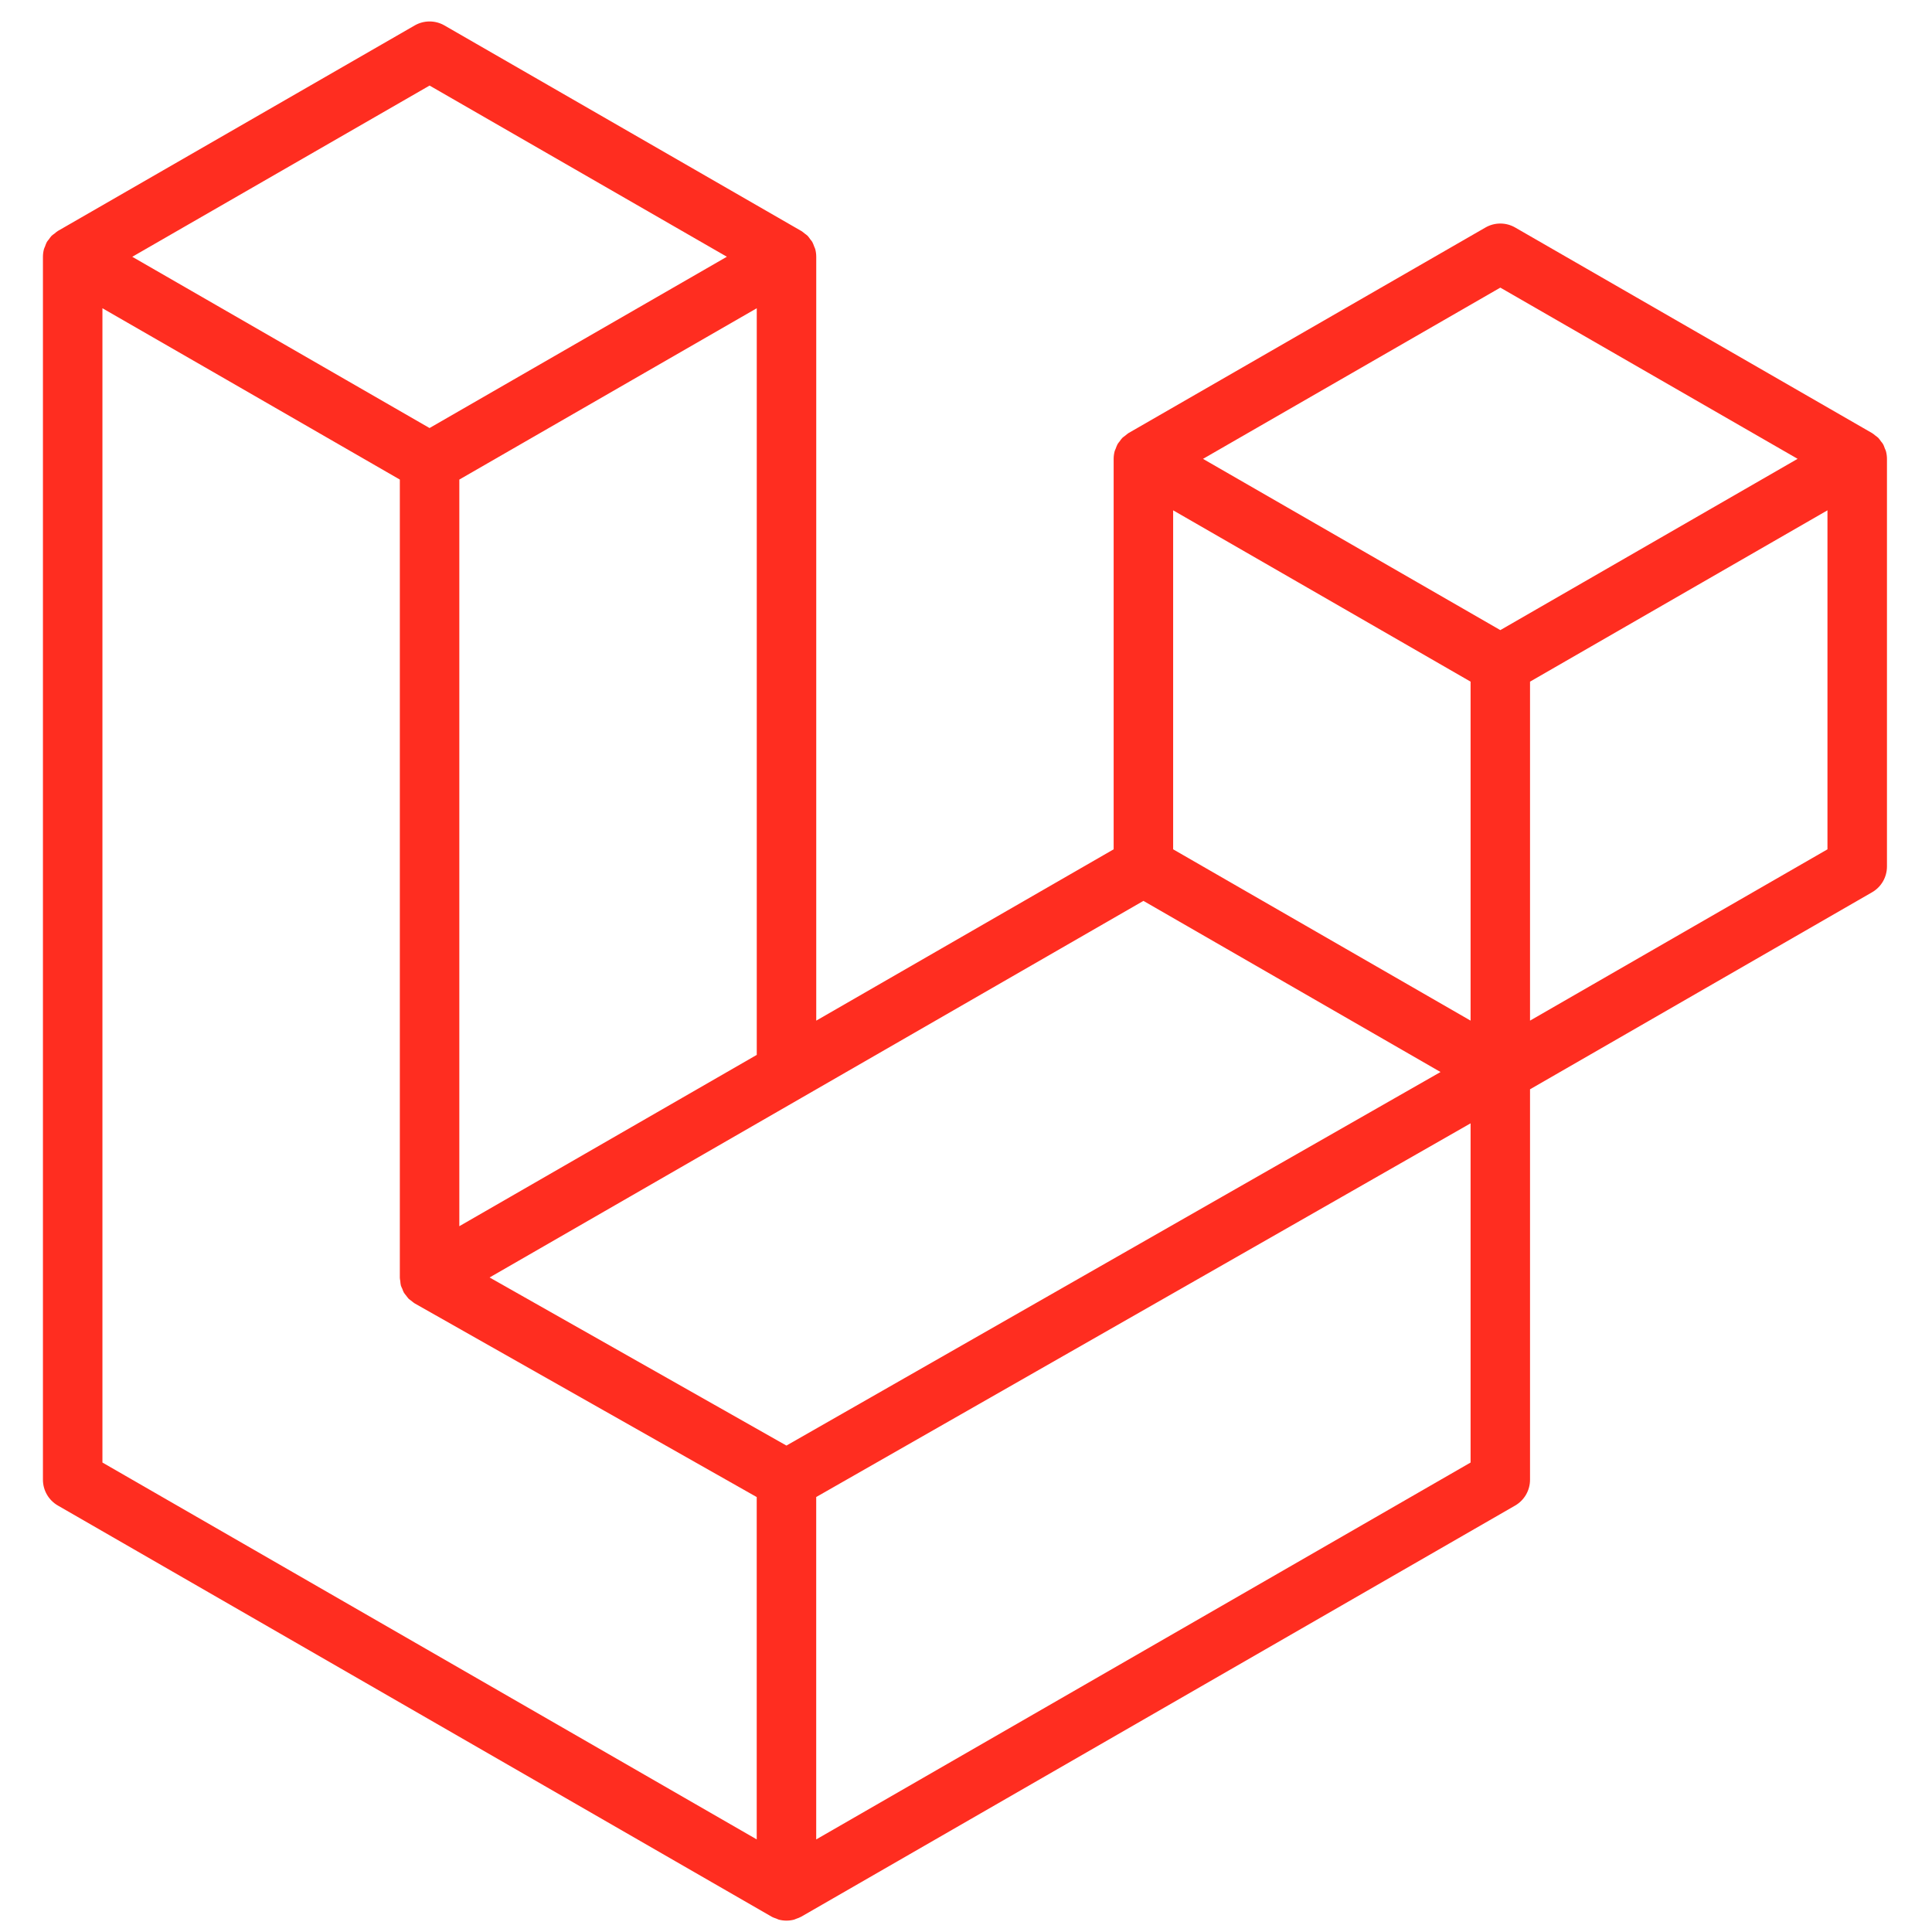
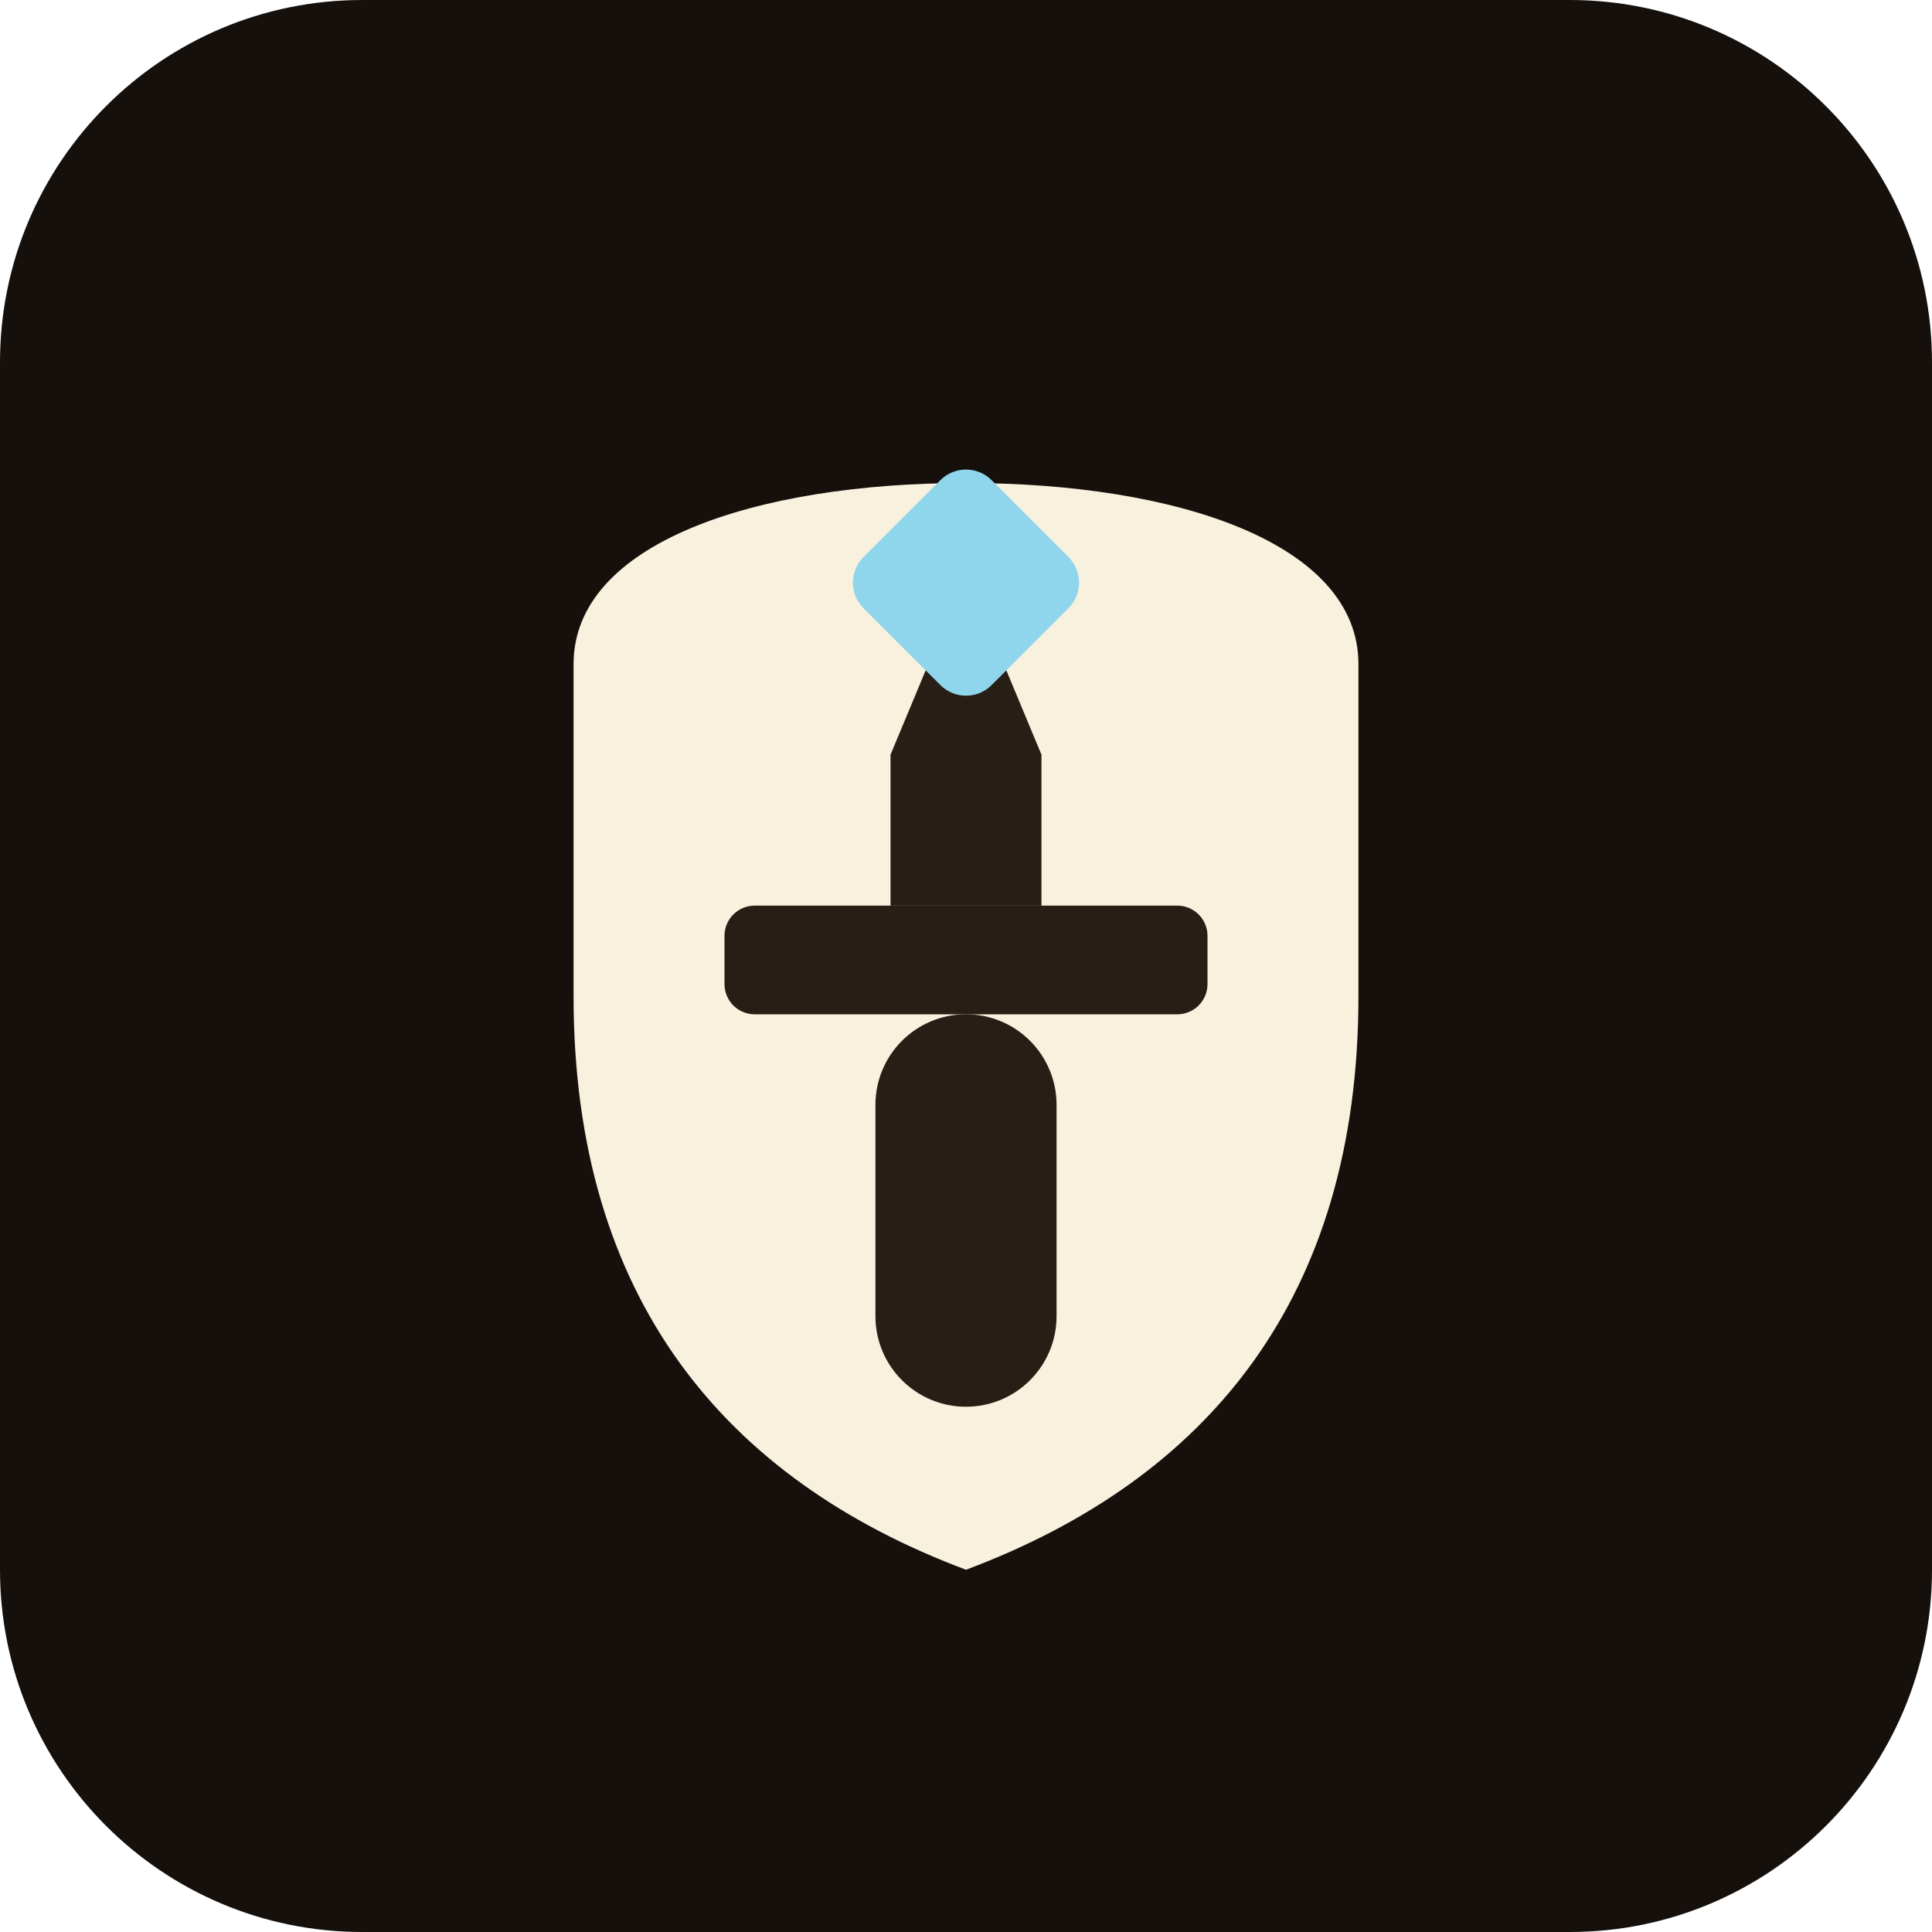
- <svg xmlns="http://www.w3.org/2000/svg" width="166" height="166" viewBox="0 0 166 166" fill="none">
-   <path fill-rule="evenodd" clip-rule="evenodd" d="M162.041 38.759C162.099 38.977 162.129 39.201 162.13 39.426V74.452C162.13 74.902 162.011 75.344 161.786 75.733C161.561 76.122 161.237 76.444 160.847 76.668L131.462 93.594V127.141C131.462 128.054 130.977 128.897 130.186 129.357L68.847 164.683C68.707 164.763 68.554 164.814 68.401 164.868C68.343 164.887 68.289 164.922 68.228 164.938C67.8 165.051 67.349 165.051 66.92 164.938C66.85 164.919 66.786 164.881 66.719 164.855C66.579 164.804 66.432 164.76 66.298 164.683L4.972 129.357C4.583 129.133 4.259 128.81 4.034 128.421C3.808 128.032 3.69 127.591 3.689 127.141L3.689 22.063C3.689 21.834 3.721 21.61 3.779 21.393C3.798 21.32 3.843 21.253 3.868 21.179C3.916 21.045 3.961 20.908 4.031 20.783C4.079 20.7 4.149 20.633 4.206 20.557C4.28 20.454 4.347 20.349 4.433 20.26C4.506 20.186 4.602 20.132 4.685 20.068C4.778 19.992 4.861 19.909 4.966 19.848L35.633 2.185C36.022 1.961 36.462 1.844 36.91 1.844C37.358 1.844 37.798 1.961 38.186 2.185L68.851 19.848H68.857C68.959 19.912 69.045 19.992 69.138 20.065C69.221 20.129 69.313 20.186 69.387 20.257C69.476 20.349 69.54 20.454 69.616 20.557C69.671 20.633 69.744 20.7 69.789 20.783C69.862 20.911 69.904 21.045 69.955 21.179C69.98 21.253 70.025 21.32 70.044 21.396C70.103 21.614 70.133 21.838 70.133 22.063V87.694L95.686 72.974V39.423C95.686 39.2 95.718 38.973 95.775 38.759C95.798 38.683 95.839 38.615 95.865 38.542C95.916 38.408 95.96 38.271 96.031 38.146C96.079 38.063 96.149 37.996 96.203 37.92C96.279 37.818 96.343 37.712 96.433 37.623C96.506 37.549 96.599 37.495 96.681 37.431C96.777 37.355 96.86 37.272 96.962 37.211L127.633 19.548C128.021 19.324 128.461 19.206 128.91 19.206C129.358 19.206 129.798 19.324 130.186 19.548L160.85 37.211C160.959 37.275 161.042 37.355 161.137 37.428C161.217 37.492 161.31 37.549 161.383 37.62C161.473 37.712 161.536 37.818 161.613 37.92C161.67 37.996 161.741 38.063 161.785 38.146C161.859 38.271 161.9 38.408 161.951 38.542C161.98 38.615 162.021 38.683 162.041 38.759ZM157.018 72.974V43.848L146.287 50.028L131.462 58.568V87.694L157.021 72.974H157.018ZM126.354 125.663V96.518L111.771 104.85L70.13 128.626V158.046L126.354 125.663ZM8.801 26.485V125.663L65.018 158.043V128.629L35.649 112L35.64 111.994L35.627 111.988C35.528 111.93 35.445 111.847 35.353 111.777C35.273 111.713 35.18 111.662 35.11 111.592L35.104 111.582C35.021 111.502 34.963 111.403 34.893 111.314C34.829 111.228 34.753 111.154 34.702 111.065L34.699 111.055C34.641 110.96 34.606 110.845 34.565 110.736C34.523 110.64 34.469 110.551 34.443 110.449C34.411 110.328 34.405 110.197 34.392 110.072C34.379 109.976 34.354 109.881 34.354 109.785V109.778V41.205L19.532 32.662L8.801 26.485ZM36.913 7.35L11.364 22.063L36.907 36.777L62.453 22.06L36.907 7.35H36.913ZM50.2 99.174L65.022 90.637V26.485L54.291 32.665L39.466 41.205V105.357L50.2 99.174ZM128.91 24.713L103.363 39.426L128.91 54.14L154.453 39.423L128.91 24.713ZM126.354 58.568L111.529 50.028L100.798 43.848V72.974L115.619 81.511L126.354 87.694V58.568ZM67.571 124.205L105.042 102.803L123.772 92.109L98.245 77.405L68.854 94.334L42.066 109.762L67.571 124.205Z" fill="#FF2D20" />
+ <svg xmlns="http://www.w3.org/2000/svg" width="64" height="64" viewBox="0 0 64 64" fill="none">
+   <rect width="64" height="64" rx="12" fill="#15100c" />
+   <path d="M32,16 C25,16 19,18 19,22 L19,33 C19,43 24,49 32,52 C40,49 45,43 45,33 L45,22 C45,18 39,16 32,16 Z" fill="#f8f1de" />
+   <path d="M32,19 L34.5,25 L34.5,30 L29.5,30 L29.5,25 Z" fill="#271f15" />
+   <rect x="24" y="30" width="16" height="3.6" rx="1" fill="#271f15" />
+   <rect x="29" y="33.6" width="6" height="13" rx="3" fill="#271f15" />
+   <rect x="29" y="16.3" width="6" height="6" rx="1.2" fill="#8fd6ec" transform="rotate(45 32 19.3)" />
</svg>
